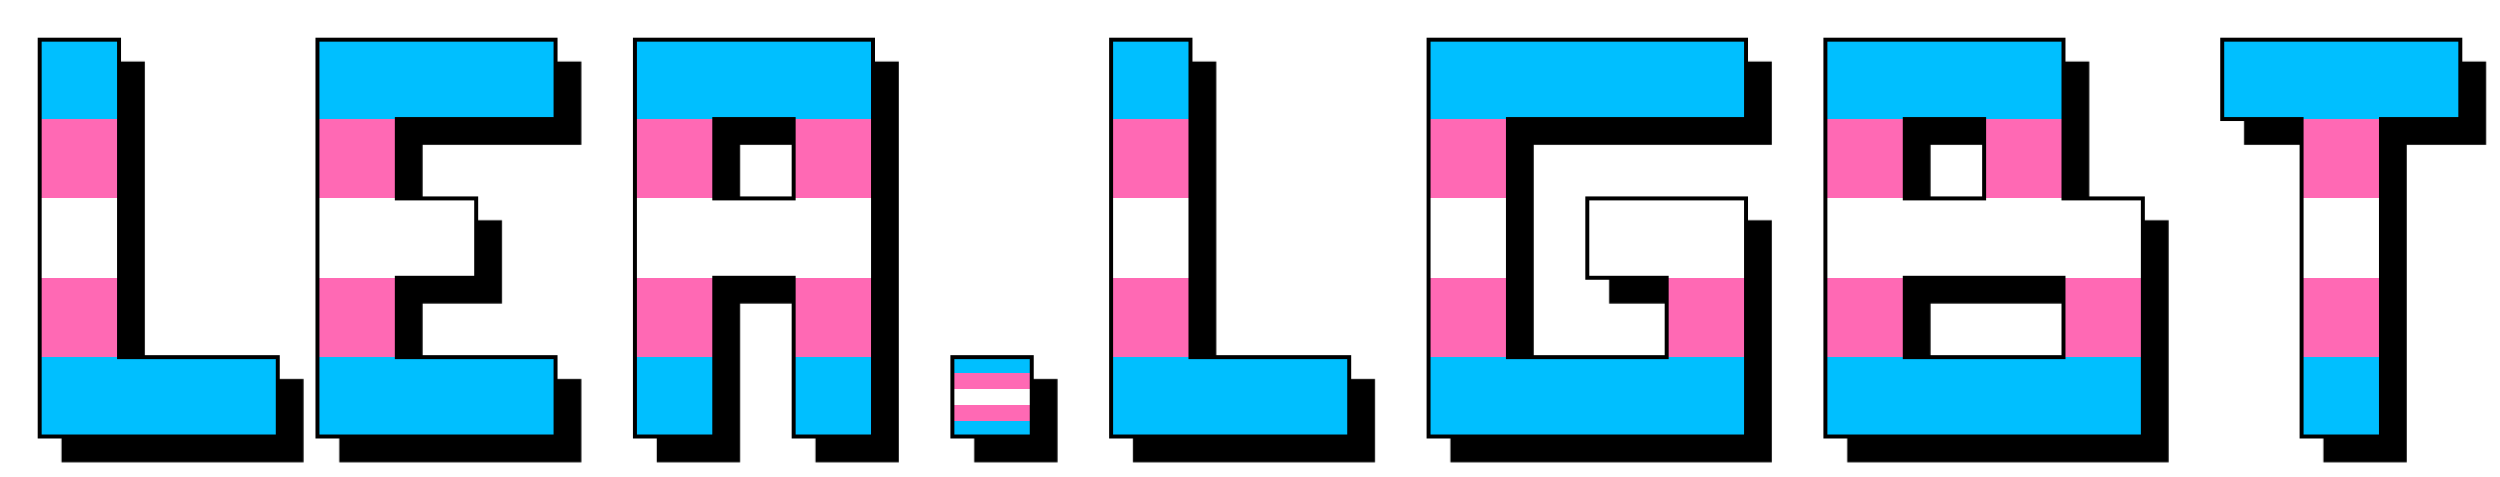
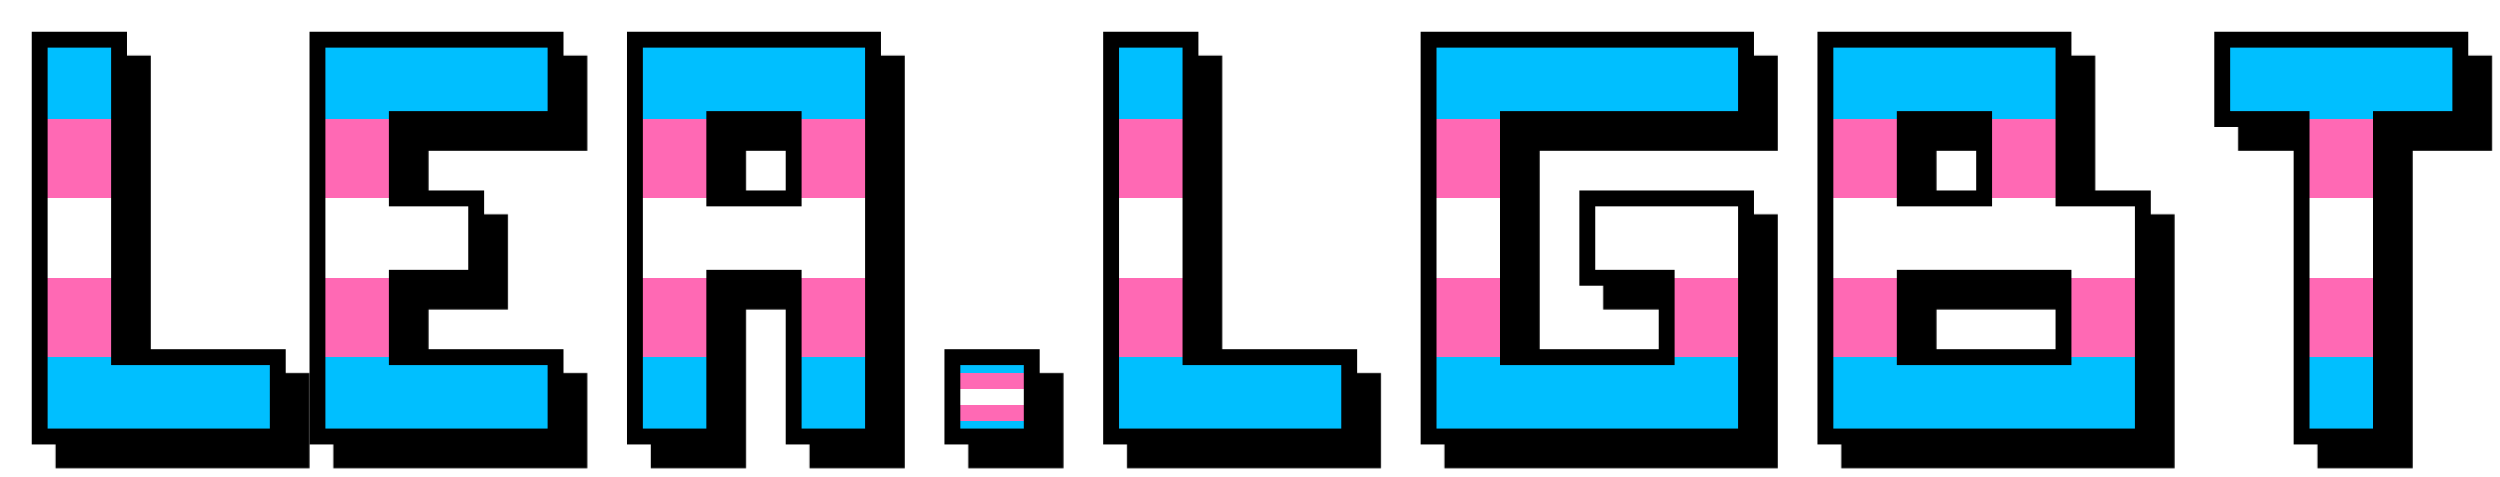
<svg viewBox="0 0 630 120" width="189" height="36">
  <filter id="shadow" color-interpolation-filters="sRGB">
    <feDropShadow dx="6" dy="6" stdDeviation="0" flood-opacity="1" />
  </filter>
  <defs>
    <linearGradient id="transPride" gradientTransform="rotate(90)">
      <stop offset="20%" stop-color="deepskyblue" />
      <stop offset="20%" stop-color="hotpink" />
      <stop offset="40%" stop-color="hotpink" />
      <stop offset="40%" stop-color="white" />
      <stop offset="60%" stop-color="white" />
      <stop offset="60%" stop-color="hotpink" />
      <stop offset="80%" stop-color="hotpink" />
      <stop offset="80%" stop-color="deepskyblue" />
    </linearGradient>
  </defs>
-   <g stroke="currentColor" fill="url(#transPride)" stroke-lineJoin="round" filter="url(#shadow)">
+   <g stroke="currentColor" stroke-width="4" fill="url(#transPride)" stroke-lineJoin="round" filter="url(#shadow)">
    <path d="M10 10 v100 h60 v-20 h-40v-80z" />
    <path d="M80 10 v100 h60 v-20 h-40v-20h20v-20h-20v-20h40v-20z" />
    <path d="M160 10 v100 h20 v-40 h20 v40 h20v-100zm 20 20 h20 v20 h-20z" />
    <path d="M240 90 h20 v20 h-20z" />
    <path d="M280 10 v100 h60 v-20 h-40v-80z" />
    <path d="M360 10 v100 h80 v-60 h-40v20h20v20h-40v-60h60v-20z" />
    <path d="M460 10 v100 h80 v-60 h-20 v-40z m20 20 h20v20h-20z m0 40 h40v20h-40z" />
    <path d="M560 10 v20 h20 v80 h20 v-80 h20 v-20z" />
  </g>
</svg>
